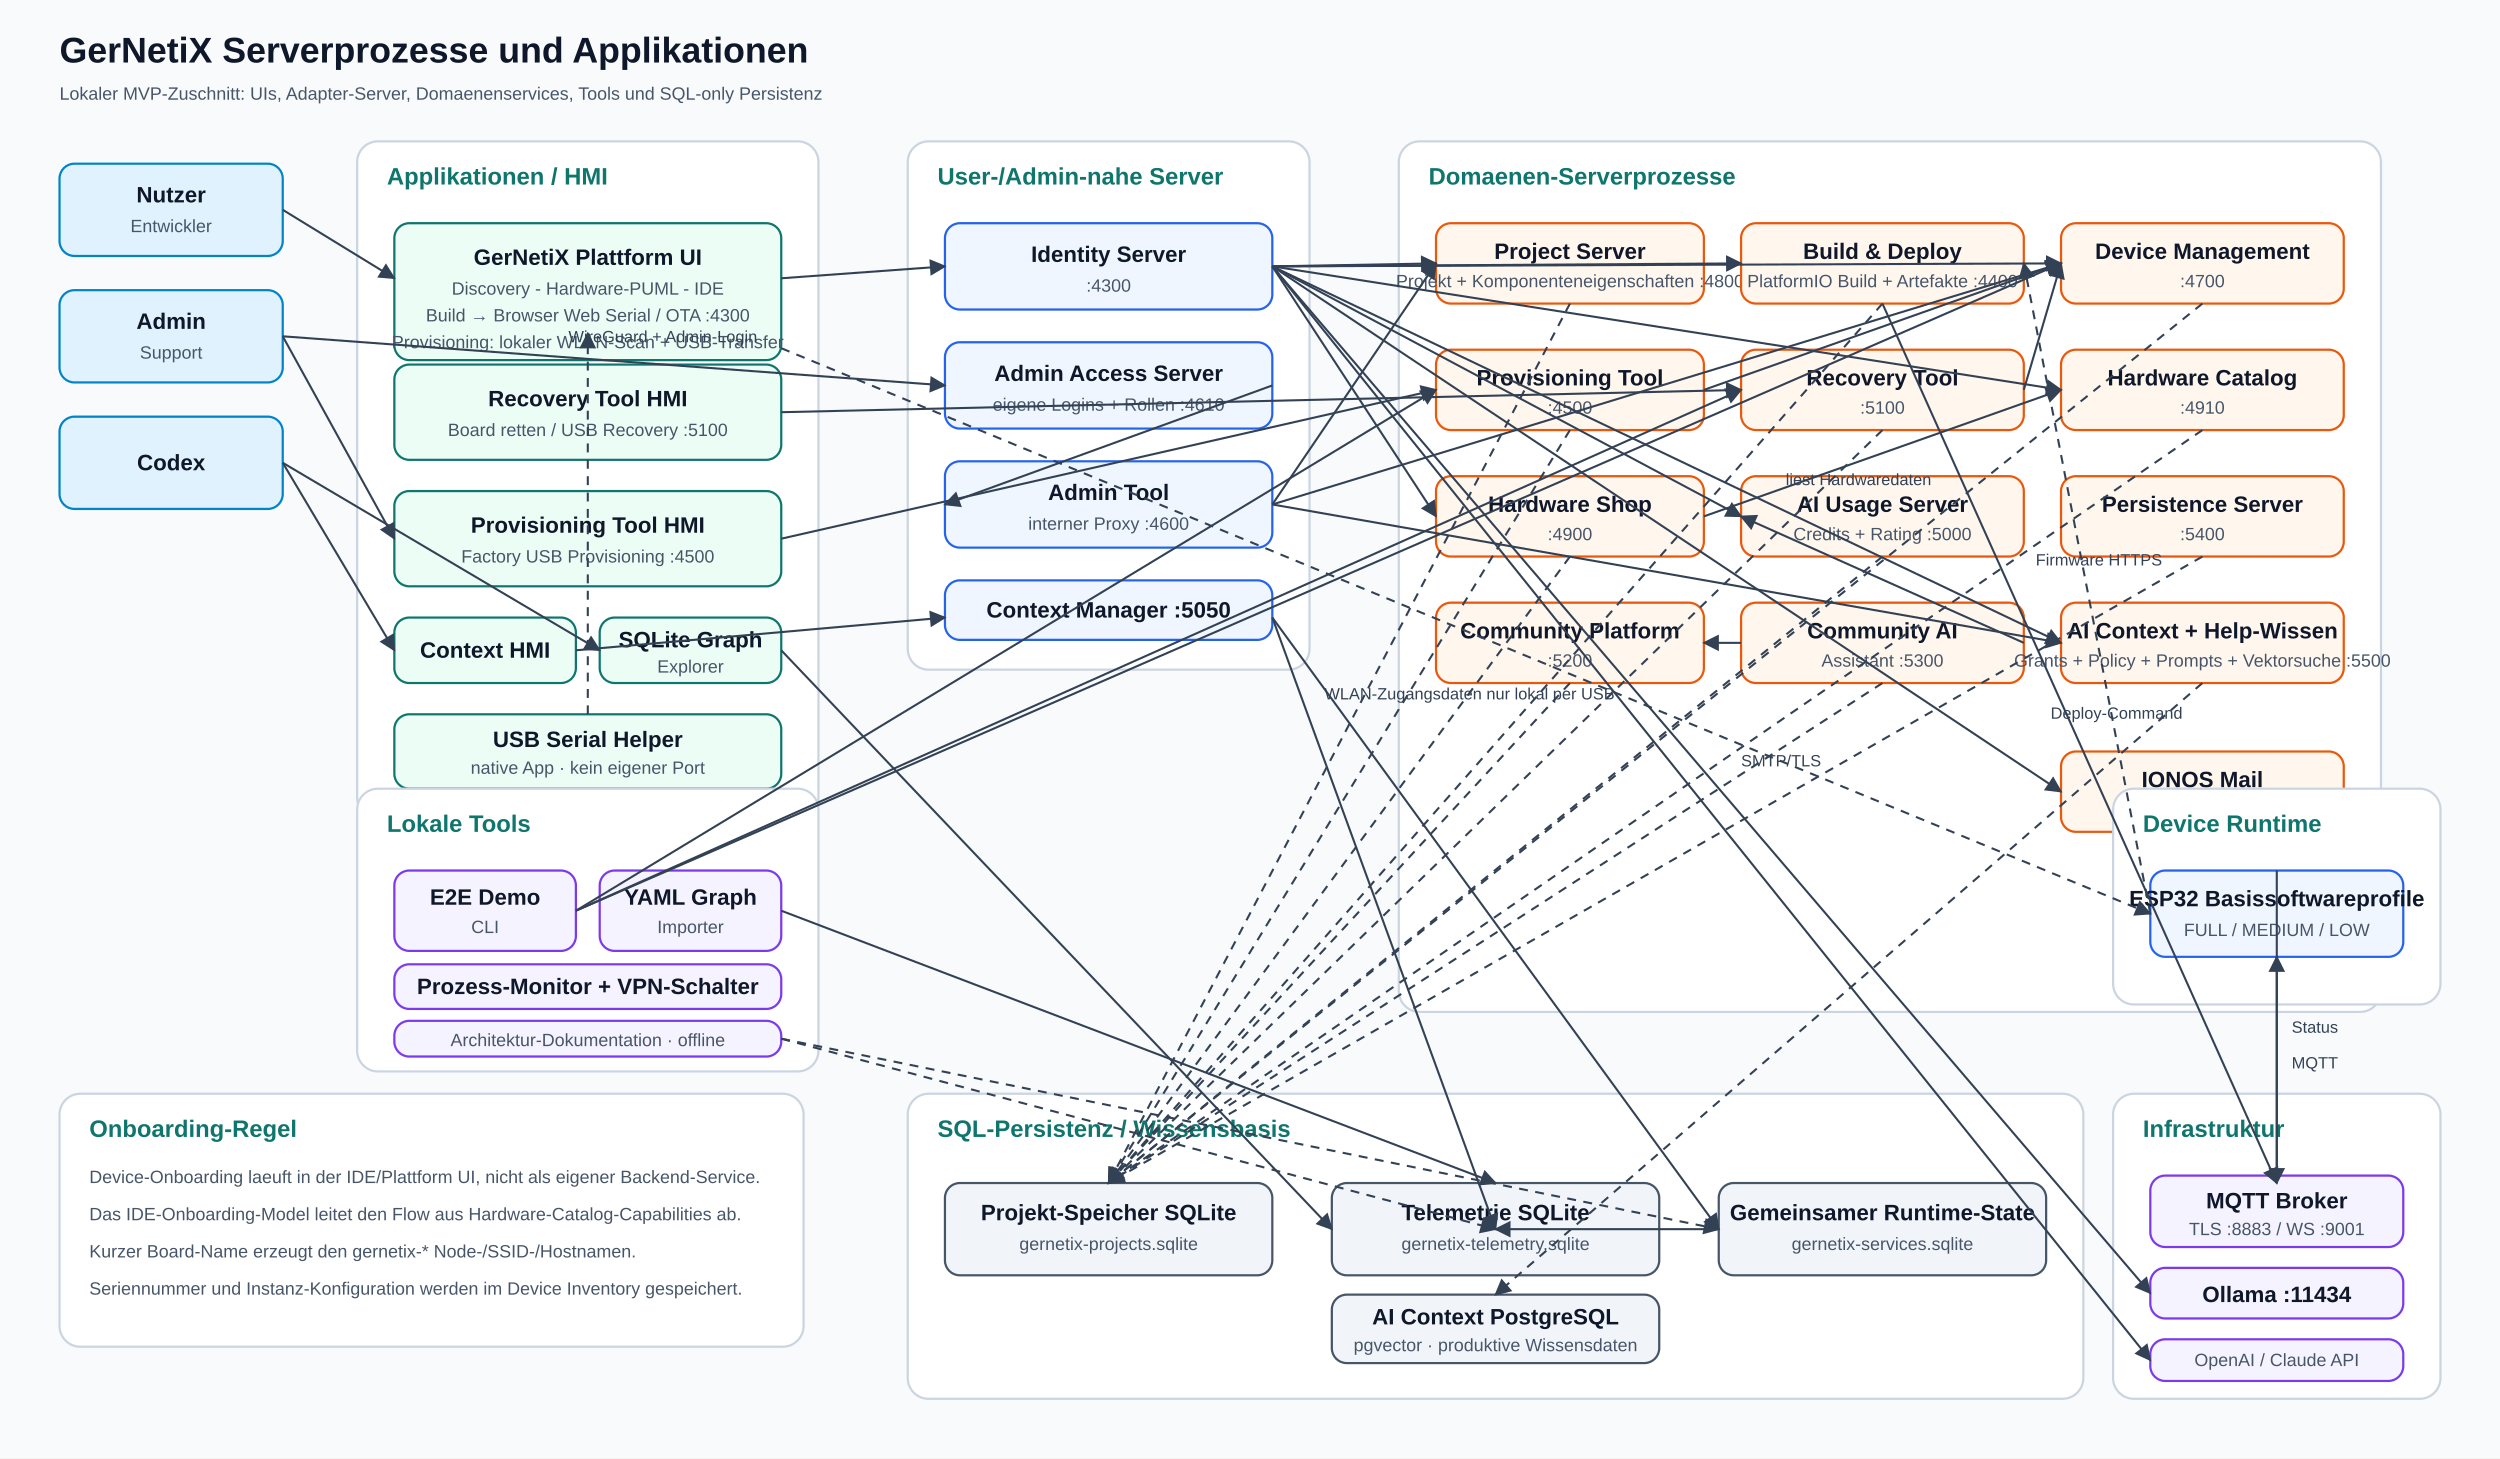
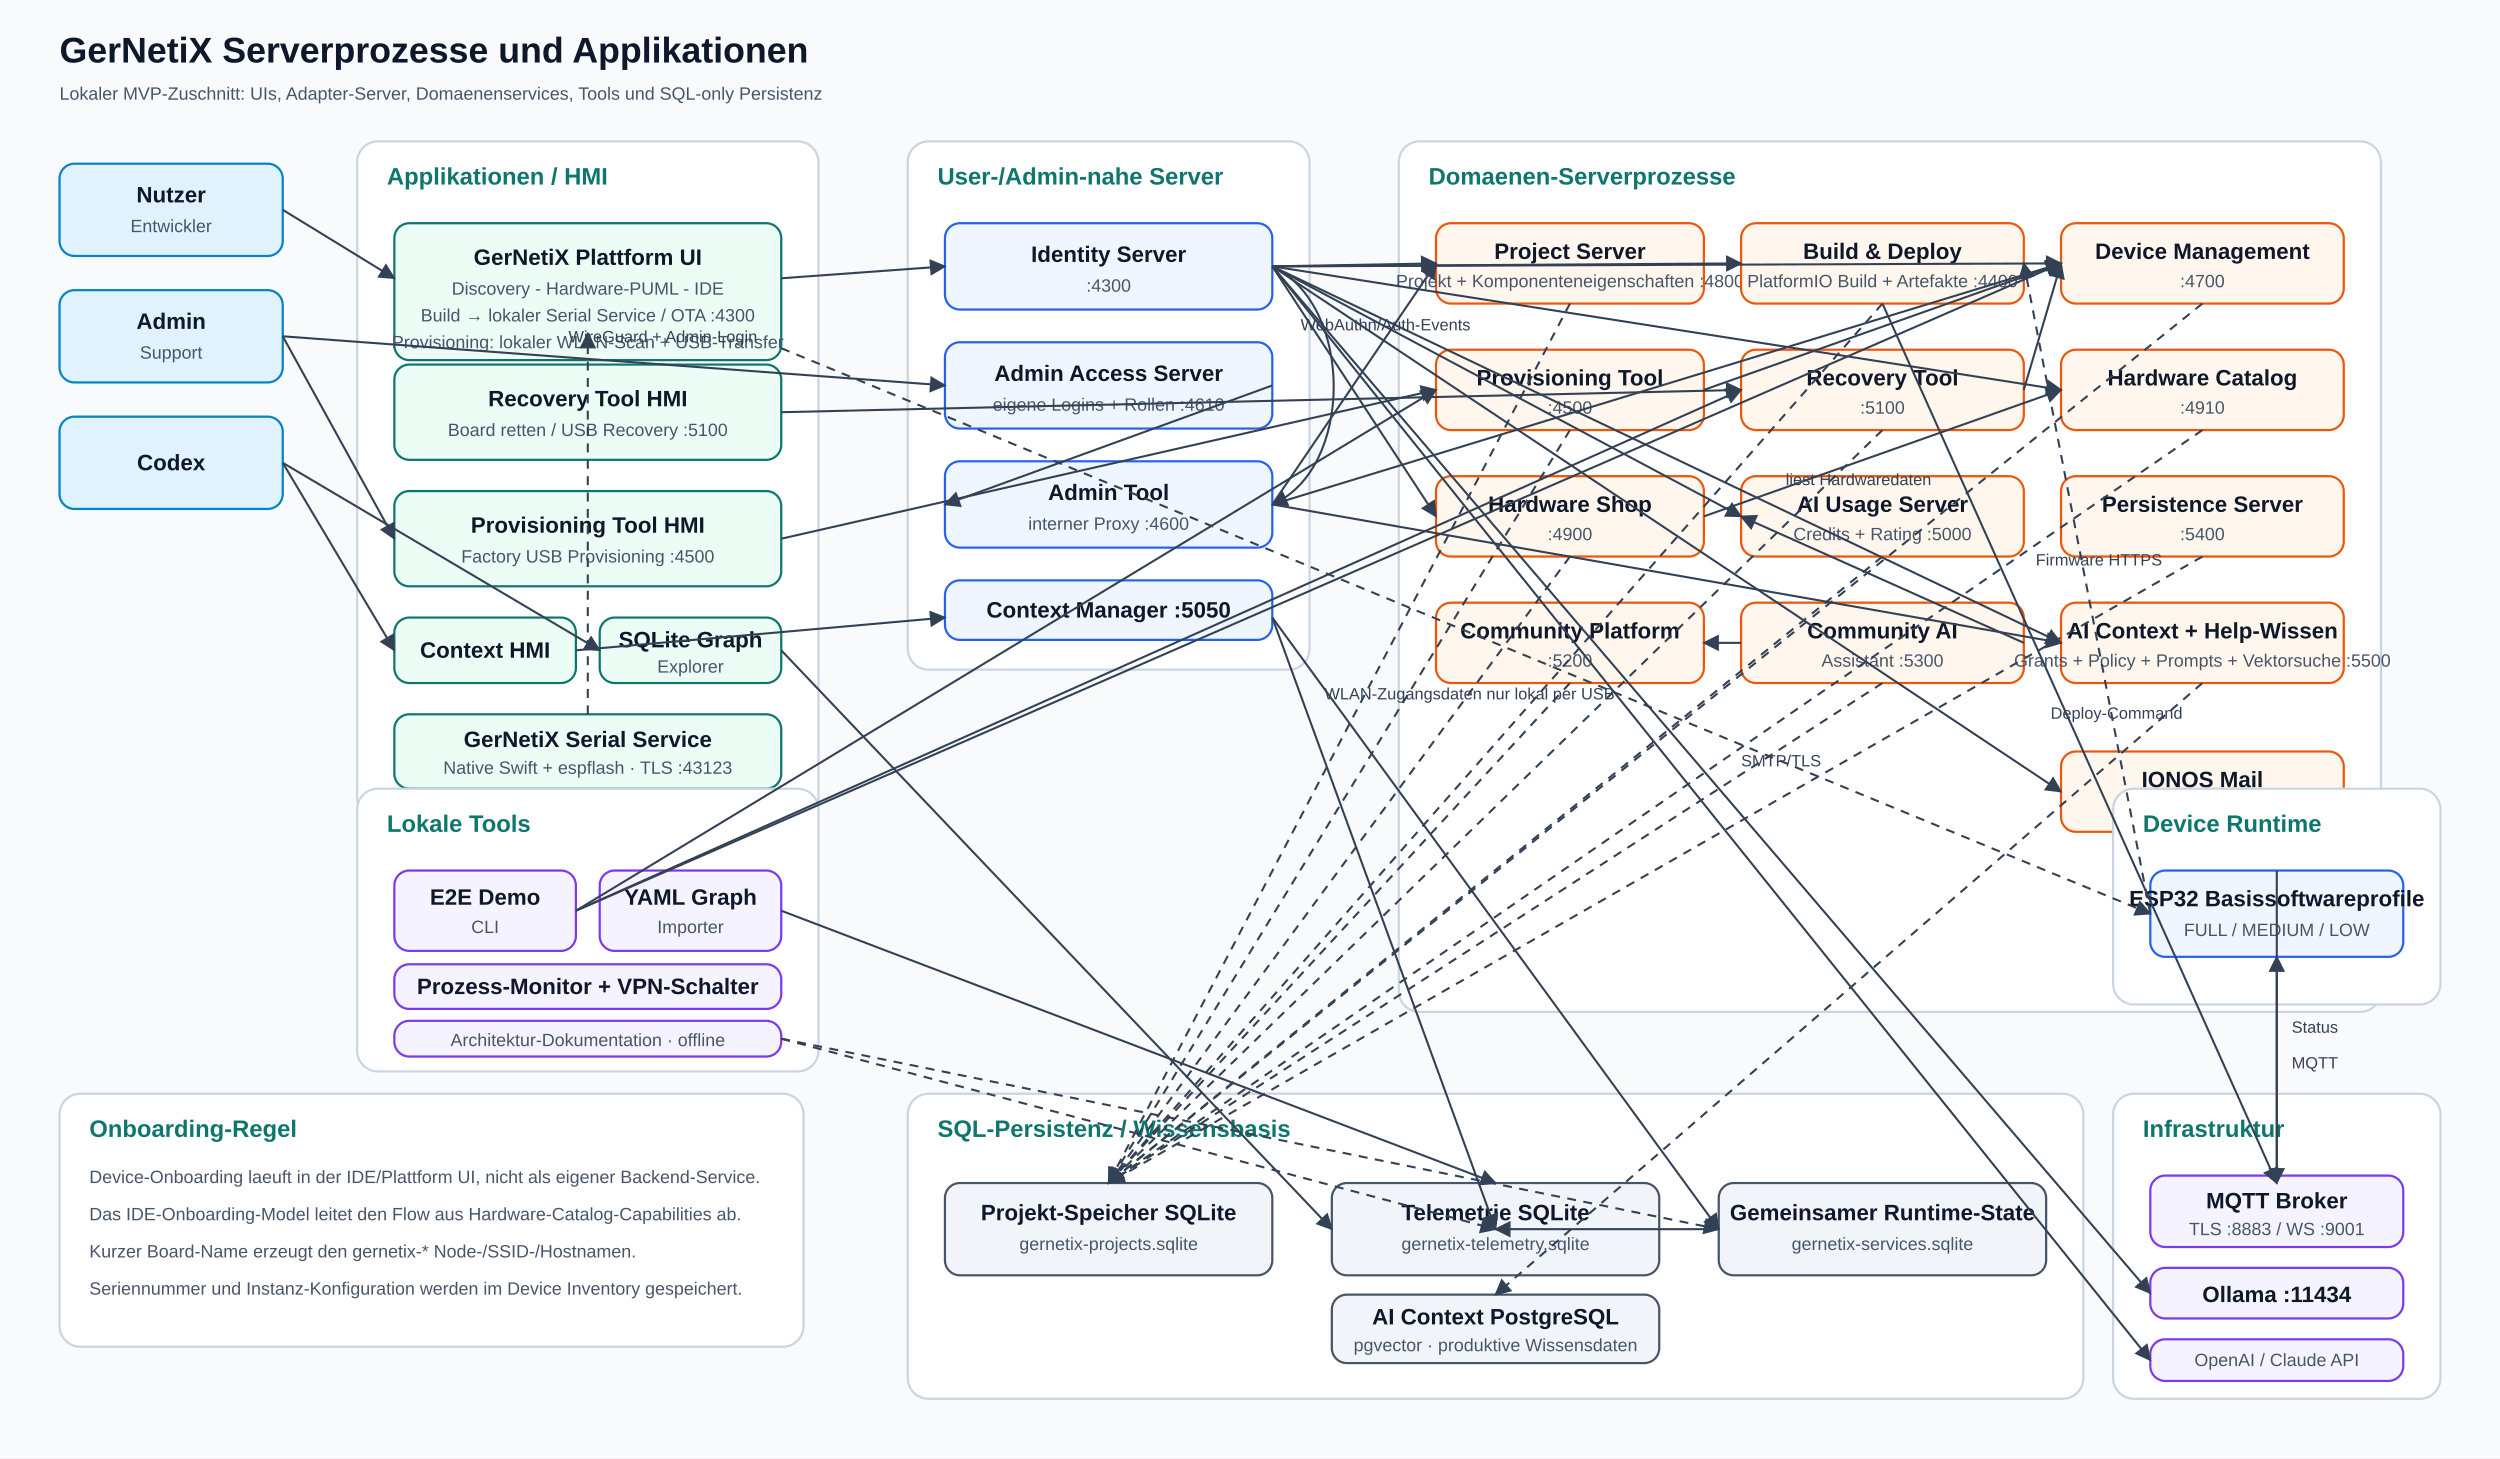
<svg xmlns="http://www.w3.org/2000/svg" width="1680" height="980" viewBox="0 0 1680 980" role="img" aria-labelledby="title desc">
  <defs>
    <marker id="arrow" viewBox="0 0 10 10" refX="9" refY="5" markerWidth="8" markerHeight="8" orient="auto-start-reverse">
      <path d="M 0 0 L 10 5 L 0 10 z" fill="#334155" />
    </marker>
    <style>
      .bg { fill: #f8fafc; }
      .cluster { fill: #ffffff; stroke: #cbd5e1; stroke-width: 1.5; rx: 14; }
      .clusterTitle { fill: #0f766e; font: 700 16px Segoe UI, Arial, sans-serif; }
      .node { fill: #ffffff; stroke: #94a3b8; stroke-width: 1.5; rx: 10; }
      .app { fill: #ecfdf5; stroke: #0f766e; }
      .edge { fill: #eff6ff; stroke: #2563eb; }
      .domain { fill: #fff7ed; stroke: #ea580c; }
      .tool { fill: #f5f3ff; stroke: #7c3aed; }
      .store { fill: #f1f5f9; stroke: #475569; }
      .actor { fill: #e0f2fe; stroke: #0284c7; }
      .titleText { fill: #0f172a; font: 700 15px Segoe UI, Arial, sans-serif; }
      .smallText { fill: #475569; font: 12px Segoe UI, Arial, sans-serif; }
      .label { fill: #334155; font: 11px Segoe UI, Arial, sans-serif; }
      .line { fill: none; stroke: #334155; stroke-width: 1.4; marker-end: url(#arrow); }
      .dashed { stroke-dasharray: 6 5; }
    </style>
  </defs>
  <rect class="bg" width="1680" height="980" />
  <text x="40" y="42" class="titleText" style="font-size:24px">GerNetiX Serverprozesse und Applikationen</text>
  <text x="40" y="67" class="smallText">Lokaler MVP-Zuschnitt: UIs, Adapter-Server, Domaenenservices, Tools und SQL-only Persistenz</text>
  <g id="actors">
    <rect class="node actor" x="40" y="110" width="150" height="62" rx="10" />
    <text class="titleText" x="115" y="136" text-anchor="middle">Nutzer</text>
    <text class="smallText" x="115" y="156" text-anchor="middle">Entwickler</text>
    <rect class="node actor" x="40" y="195" width="150" height="62" rx="10" />
    <text class="titleText" x="115" y="221" text-anchor="middle">Admin</text>
    <text class="smallText" x="115" y="241" text-anchor="middle">Support</text>
    <rect class="node actor" x="40" y="280" width="150" height="62" rx="10" />
    <text class="titleText" x="115" y="316" text-anchor="middle">Codex</text>
  </g>
  <g id="applications">
    <rect class="cluster" x="240" y="95" width="310" height="455" rx="14" />
    <text class="clusterTitle" x="260" y="124">Applikationen / HMI</text>
    <rect class="node app" x="265" y="150" width="260" height="92" rx="10" />
    <text class="titleText" x="395" y="178" text-anchor="middle">GerNetiX Plattform UI</text>
    <text class="smallText" x="395" y="198" text-anchor="middle">Discovery - Hardware-PUML - IDE</text>
-     <text class="smallText" x="395" y="216" text-anchor="middle">Build → Browser Web Serial / OTA :4300</text>
+     <text class="smallText" x="395" y="216" text-anchor="middle">Build → lokaler Serial Service / OTA :4300</text>
    <text class="smallText" x="395" y="234" text-anchor="middle">Provisioning: lokaler WLAN-Scan + USB-Transfer</text>
    <rect class="node app" x="265" y="245" width="260" height="64" rx="10" />
    <text class="titleText" x="395" y="273" text-anchor="middle">Recovery Tool HMI</text>
    <text class="smallText" x="395" y="293" text-anchor="middle">Board retten / USB Recovery :5100</text>
    <rect class="node app" x="265" y="330" width="260" height="64" rx="10" />
    <text class="titleText" x="395" y="358" text-anchor="middle">Provisioning Tool HMI</text>
    <text class="smallText" x="395" y="378" text-anchor="middle">Factory USB Provisioning :4500</text>
    <rect class="node app" x="265" y="415" width="122" height="44" rx="10" />
    <text class="titleText" x="326" y="442" text-anchor="middle">Context HMI</text>
    <rect class="node app" x="403" y="415" width="122" height="44" rx="10" />
    <text class="titleText" x="464" y="435" text-anchor="middle">SQLite Graph</text>
    <text class="smallText" x="464" y="452" text-anchor="middle">Explorer</text>
    <rect class="node app" x="265" y="480" width="260" height="50" rx="10" />
-     <text class="titleText" x="395" y="502" text-anchor="middle">USB Serial Helper</text>
-     <text class="smallText" x="395" y="520" text-anchor="middle">native App · kein eigener Port</text>
+     <text class="titleText" x="395" y="502" text-anchor="middle">GerNetiX Serial Service</text>
+     <text class="smallText" x="395" y="520" text-anchor="middle">Native Swift + espflash · TLS :43123</text>
  </g>
  <g id="edgeServices">
    <rect class="cluster" x="610" y="95" width="270" height="355" rx="14" />
    <text class="clusterTitle" x="630" y="124">User-/Admin-nahe Server</text>
    <rect class="node edge" x="635" y="150" width="220" height="58" rx="10" />
    <text class="titleText" x="745" y="176" text-anchor="middle">Identity Server</text>
    <text class="smallText" x="745" y="196" text-anchor="middle">:4300</text>
    <rect class="node edge" x="635" y="230" width="220" height="58" rx="10" />
    <text class="titleText" x="745" y="256" text-anchor="middle">Admin Access Server</text>
    <text class="smallText" x="745" y="276" text-anchor="middle">eigene Logins + Rollen :4610</text>
    <rect class="node edge" x="635" y="310" width="220" height="58" rx="10" />
    <text class="titleText" x="745" y="336" text-anchor="middle">Admin Tool</text>
    <text class="smallText" x="745" y="356" text-anchor="middle">interner Proxy :4600</text>
    <rect class="node edge" x="635" y="390" width="220" height="40" rx="10" />
    <text class="titleText" x="745" y="415" text-anchor="middle">Context Manager :5050</text>
  </g>
  <g id="domainServices">
    <rect class="cluster" x="940" y="95" width="660" height="585" rx="14" />
    <text class="clusterTitle" x="960" y="124">Domaenen-Serverprozesse</text>
    <rect class="node domain" x="965" y="150" width="180" height="54" rx="10" />
    <text class="titleText" x="1055" y="174" text-anchor="middle">Project Server</text>
    <text class="smallText" x="1055" y="193" text-anchor="middle">Projekt + Komponenteneigenschaften :4800</text>
    <rect class="node domain" x="1170" y="150" width="190" height="54" rx="10" />
    <text class="titleText" x="1265" y="174" text-anchor="middle">Build &amp; Deploy</text>
    <text class="smallText" x="1265" y="193" text-anchor="middle">PlatformIO Build + Artefakte :4400</text>
    <rect class="node domain" x="1385" y="150" width="190" height="54" rx="10" />
    <text class="titleText" x="1480" y="174" text-anchor="middle">Device Management</text>
    <text class="smallText" x="1480" y="193" text-anchor="middle">:4700</text>
    <rect class="node domain" x="965" y="235" width="180" height="54" rx="10" />
    <text class="titleText" x="1055" y="259" text-anchor="middle">Provisioning Tool</text>
    <text class="smallText" x="1055" y="278" text-anchor="middle">:4500</text>
    <rect class="node domain" x="1170" y="235" width="190" height="54" rx="10" />
    <text class="titleText" x="1265" y="259" text-anchor="middle">Recovery Tool</text>
    <text class="smallText" x="1265" y="278" text-anchor="middle">:5100</text>
    <rect class="node domain" x="1385" y="235" width="190" height="54" rx="10" />
    <text class="titleText" x="1480" y="259" text-anchor="middle">Hardware Catalog</text>
    <text class="smallText" x="1480" y="278" text-anchor="middle">:4910</text>
    <rect class="node domain" x="965" y="320" width="180" height="54" rx="10" />
    <text class="titleText" x="1055" y="344" text-anchor="middle">Hardware Shop</text>
    <text class="smallText" x="1055" y="363" text-anchor="middle">:4900</text>
    <rect class="node domain" x="1170" y="320" width="190" height="54" rx="10" />
    <text class="titleText" x="1265" y="344" text-anchor="middle">AI Usage Server</text>
    <text class="smallText" x="1265" y="363" text-anchor="middle">Credits + Rating :5000</text>
    <rect class="node domain" x="1385" y="320" width="190" height="54" rx="10" />
    <text class="titleText" x="1480" y="344" text-anchor="middle">Persistence Server</text>
    <text class="smallText" x="1480" y="363" text-anchor="middle">:5400</text>
    <rect class="node domain" x="965" y="405" width="180" height="54" rx="10" />
    <text class="titleText" x="1055" y="429" text-anchor="middle">Community Platform</text>
    <text class="smallText" x="1055" y="448" text-anchor="middle">:5200</text>
    <rect class="node domain" x="1170" y="405" width="190" height="54" rx="10" />
    <text class="titleText" x="1265" y="429" text-anchor="middle">Community AI</text>
    <text class="smallText" x="1265" y="448" text-anchor="middle">Assistant :5300</text>
    <rect class="node domain" x="1385" y="405" width="190" height="54" rx="10" />
    <text class="titleText" x="1480" y="429" text-anchor="middle">AI Context + Help-Wissen</text>
    <text class="smallText" x="1480" y="448" text-anchor="middle">Grants + Policy + Prompts + Vektorsuche :5500</text>
    <rect class="node domain" x="1385" y="505" width="190" height="54" rx="10" />
    <text class="titleText" x="1480" y="529" text-anchor="middle">IONOS Mail</text>
    <text class="smallText" x="1480" y="548" text-anchor="middle">SMTP/TLS</text>
  </g>
  <g id="tools">
    <rect class="cluster" x="240" y="530" width="310" height="190" rx="14" />
    <text class="clusterTitle" x="260" y="559">Lokale Tools</text>
    <rect class="node tool" x="265" y="585" width="122" height="54" rx="10" />
    <text class="titleText" x="326" y="608" text-anchor="middle">E2E Demo</text>
    <text class="smallText" x="326" y="627" text-anchor="middle">CLI</text>
    <rect class="node tool" x="403" y="585" width="122" height="54" rx="10" />
    <text class="titleText" x="464" y="608" text-anchor="middle">YAML Graph</text>
    <text class="smallText" x="464" y="627" text-anchor="middle">Importer</text>
    <rect class="node tool" x="265" y="648" width="260" height="30" rx="10" />
    <text class="titleText" x="395" y="668" text-anchor="middle">Prozess-Monitor + VPN-Schalter</text>
    <rect class="node tool" x="265" y="686" width="260" height="24" rx="10" />
    <text class="smallText" x="395" y="703" text-anchor="middle">Architektur-Dokumentation · offline</text>
  </g>
  <g id="deviceRuntime">
    <rect class="cluster" x="1420" y="530" width="220" height="145" rx="14" />
    <text class="clusterTitle" x="1440" y="559">Device Runtime</text>
    <rect class="node edge" x="1445" y="585" width="170" height="58" rx="10" />
    <text class="titleText" x="1530" y="609" text-anchor="middle">ESP32 Basissoftwareprofile</text>
    <text class="smallText" x="1530" y="629" text-anchor="middle">FULL / MEDIUM / LOW</text>
  </g>
  <g id="platformInfrastructure">
    <rect class="cluster" x="1420" y="735" width="220" height="205" rx="14" />
    <text class="clusterTitle" x="1440" y="764">Infrastruktur</text>
    <rect class="node tool" x="1445" y="790" width="170" height="48" rx="10" />
    <text class="titleText" x="1530" y="812" text-anchor="middle">MQTT Broker</text>
    <text class="smallText" x="1530" y="830" text-anchor="middle">TLS :8883 / WS :9001</text>
    <rect class="node tool" x="1445" y="852" width="170" height="34" rx="10" />
    <text class="titleText" x="1530" y="875" text-anchor="middle">Ollama :11434</text>
    <rect class="node tool" x="1445" y="900" width="170" height="28" rx="10" />
    <text class="smallText" x="1530" y="918" text-anchor="middle">OpenAI / Claude API</text>
  </g>
  <g id="storage">
    <rect class="cluster" x="610" y="735" width="790" height="205" rx="14" />
    <text class="clusterTitle" x="630" y="764">SQL-Persistenz / Wissensbasis</text>
    <rect class="node store" x="635" y="795" width="220" height="62" rx="10" />
    <text class="titleText" x="745" y="820" text-anchor="middle">Projekt-Speicher SQLite</text>
    <text class="smallText" x="745" y="840" text-anchor="middle">gernetix-projects.sqlite</text>
    <rect class="node store" x="895" y="795" width="220" height="62" rx="10" />
    <text class="titleText" x="1005" y="820" text-anchor="middle">Telemetrie SQLite</text>
    <text class="smallText" x="1005" y="840" text-anchor="middle">gernetix-telemetry.sqlite</text>
    <rect class="node store" x="1155" y="795" width="220" height="62" rx="10" />
    <text class="titleText" x="1265" y="820" text-anchor="middle">Gemeinsamer Runtime-State</text>
    <text class="smallText" x="1265" y="840" text-anchor="middle">gernetix-services.sqlite</text>
    <rect class="node store" x="895" y="870" width="220" height="46" rx="10" />
    <text class="titleText" x="1005" y="890" text-anchor="middle">AI Context PostgreSQL</text>
    <text class="smallText" x="1005" y="908" text-anchor="middle">pgvector · produktive Wissensdaten</text>
  </g>
  <path class="line" d="M 190 141 L 265 187" />
  <path class="line" d="M 190 226 L 265 362" />
  <path class="line" d="M 190 226 L 635 259" />
  <text class="label" x="382" y="230">WireGuard + Admin-Login</text>
  <path class="line" d="M 190 311 L 265 437" />
  <path class="line" d="M 190 311 L 403 437" />
  <path class="line" d="M 525 187 L 635 179" />
  <path class="line dashed" d="M 525 234 L 1445 614" />
  <text class="label" x="890" y="470">WLAN-Zugangsdaten nur lokal per USB</text>
  <path class="line dashed" d="M 395 480 L 395 224" />
  <path class="line" d="M 525 277 L 1170 262" />
  <path class="line" d="M 525 362 L 965 262" />
  <path class="line" d="M 387 437 L 635 415" />
  <path class="line" d="M 525 437 L 895 826" />
  <path class="line" d="M 855 179 L 965 177" />
  <path class="line" d="M 855 179 L 1170 177" />
  <path class="line" d="M 855 179 L 1385 177" />
  <path class="line" d="M 855 179 L 1385 262" />
  <path class="line" d="M 855 179 L 965 347" />
  <path class="line" d="M 855 179 L 1170 347" />
  <path class="line" d="M 855 179 L 1385 432" />
  <path class="line" d="M 855 179 L 1385 532" />
  <text class="label" x="1170" y="515">SMTP/TLS</text>
+   <path class="line" d="M 855 179 C 910 205, 910 315, 855 339" />
+   <text class="label" x="874" y="222">WebAuthn/Auth-Events</text>
  <path class="line" d="M 855 179 L 1445 869" />
  <path class="line" d="M 855 179 L 1445 914" />
  <path class="line" d="M 855 259 L 635 339" />
  <path class="line" d="M 855 339 L 1385 177" />
  <path class="line" d="M 855 339 L 965 177" />
  <path class="line" d="M 855 339 L 1385 432" />
  <path class="line" d="M 855 415 L 1155 826" />
  <path class="line" d="M 855 415 L 1005 826" />
  <path class="line" d="M 1145 347 L 1385 262" />
  <text class="label" x="1200" y="326">liest Hardwaredaten</text>
  <path class="line" d="M 1145 262 L 1385 177" />
  <path class="line" d="M 1360 262 L 1385 177" />
  <path class="line" d="M 1360 432 L 1170 347" />
  <path class="line" d="M 1170 432 L 1145 432" />
  <path class="line" d="M 1265 204 L 1530 795" />
  <text class="label" x="1378" y="483">Deploy-Command</text>
  <path class="line" d="M 1530 795 L 1530 643" />
  <text class="label" x="1540" y="718">MQTT</text>
  <path class="line" d="M 1530 585 L 1530 795" />
  <text class="label" x="1540" y="694">Status</text>
  <path class="line dashed" d="M 1445 614 L 1360 177" />
  <text class="label" x="1368" y="380">Firmware HTTPS</text>
  <path class="line dashed" d="M 1055 204 L 745 795" />
  <path class="line dashed" d="M 1265 204 L 745 795" />
  <path class="line dashed" d="M 1480 204 L 745 795" />
  <path class="line dashed" d="M 1055 289 L 745 795" />
  <path class="line dashed" d="M 1265 289 L 745 795" />
  <path class="line dashed" d="M 1480 289 L 745 795" />
  <path class="line dashed" d="M 1055 374 L 745 795" />
  <path class="line dashed" d="M 1265 374 L 745 795" />
  <path class="line dashed" d="M 1480 374 L 745 795" />
  <path class="line dashed" d="M 1055 459 L 745 795" />
  <path class="line dashed" d="M 1265 459 L 745 795" />
  <path class="line dashed" d="M 1480 459 L 1005 870" />
  <path class="line" d="M 387 612 L 965 262" />
  <path class="line" d="M 387 612 L 1170 262" />
  <path class="line" d="M 387 612 L 1385 177" />
  <path class="line" d="M 525 612 L 1005 795" />
  <path class="line dashed" d="M 525 698 L 1005 826" />
  <path class="line dashed" d="M 525 698 L 1155 826" />
  <path class="line" d="M 1155 826 L 1005 826" />
  <g id="legend">
    <rect class="cluster" x="40" y="735" width="500" height="170" rx="14" />
    <text class="clusterTitle" x="60" y="764">Onboarding-Regel</text>
    <text class="smallText" x="60" y="795">Device-Onboarding laeuft in der IDE/Plattform UI, nicht als eigener Backend-Service.</text>
    <text class="smallText" x="60" y="820">Das IDE-Onboarding-Model leitet den Flow aus Hardware-Catalog-Capabilities ab.</text>
    <text class="smallText" x="60" y="845">Kurzer Board-Name erzeugt den gernetix-* Node-/SSID-/Hostnamen.</text>
    <text class="smallText" x="60" y="870">Seriennummer und Instanz-Konfiguration werden im Device Inventory gespeichert.</text>
  </g>
</svg>
